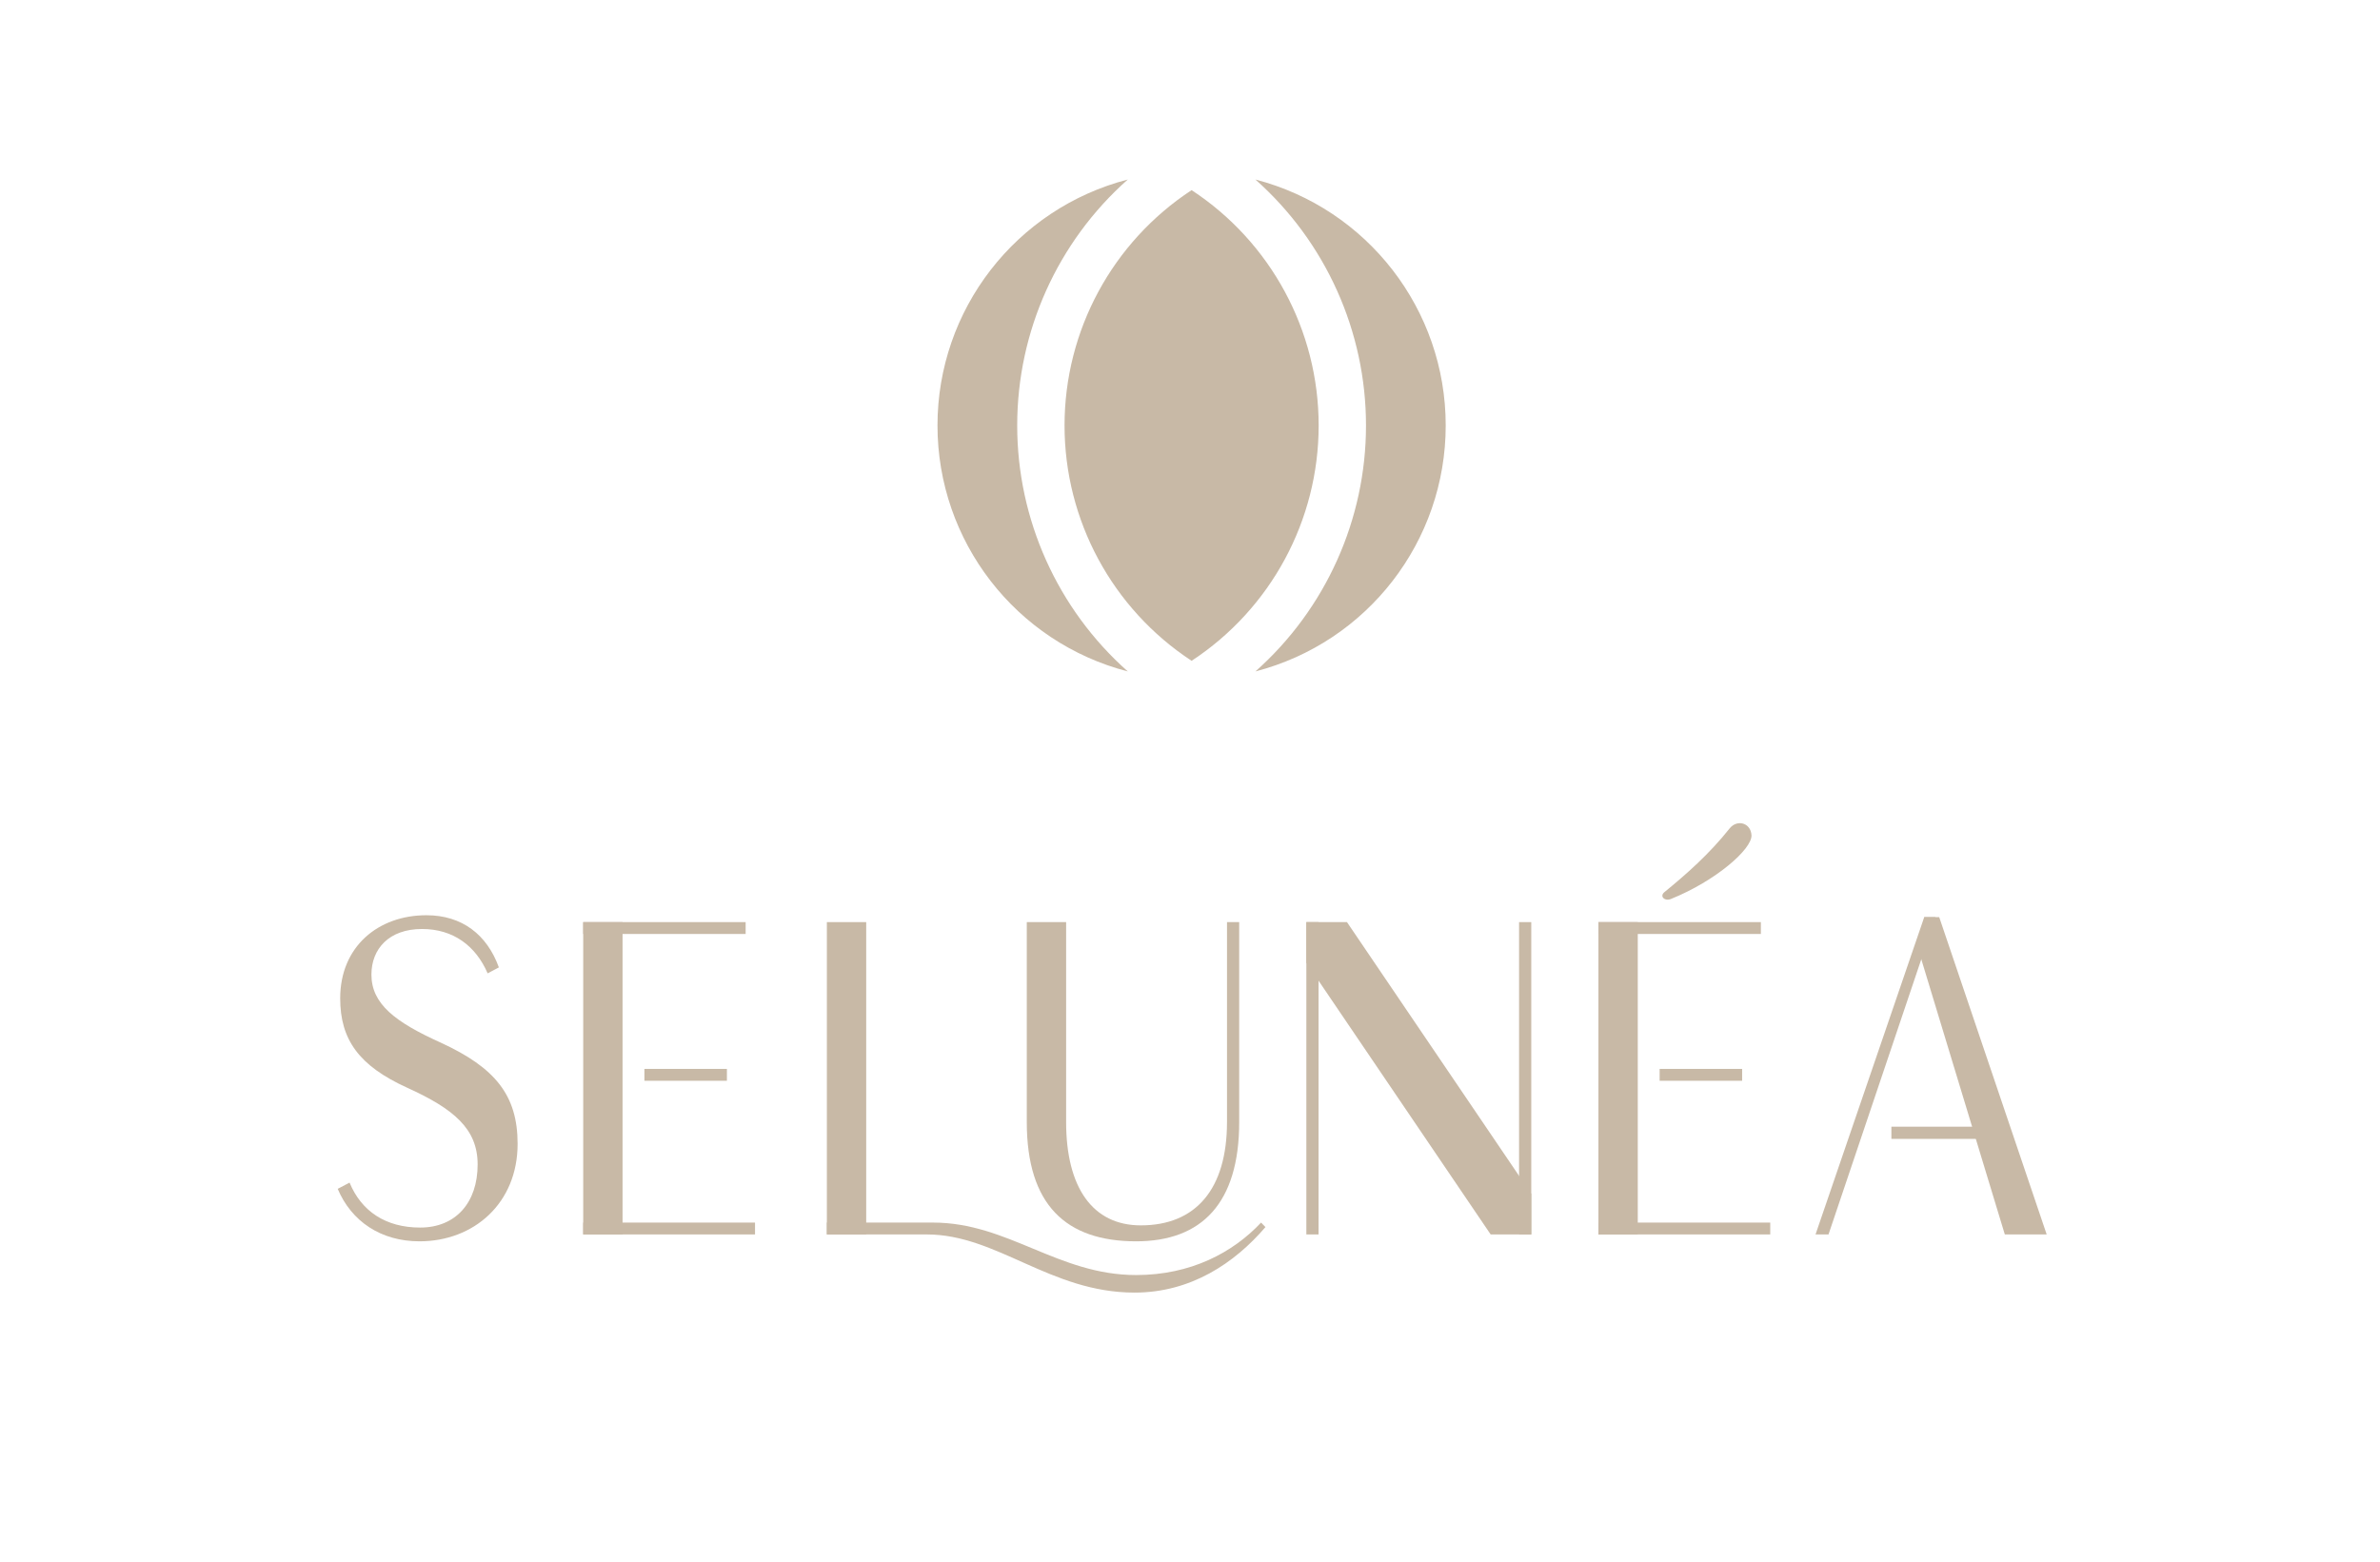
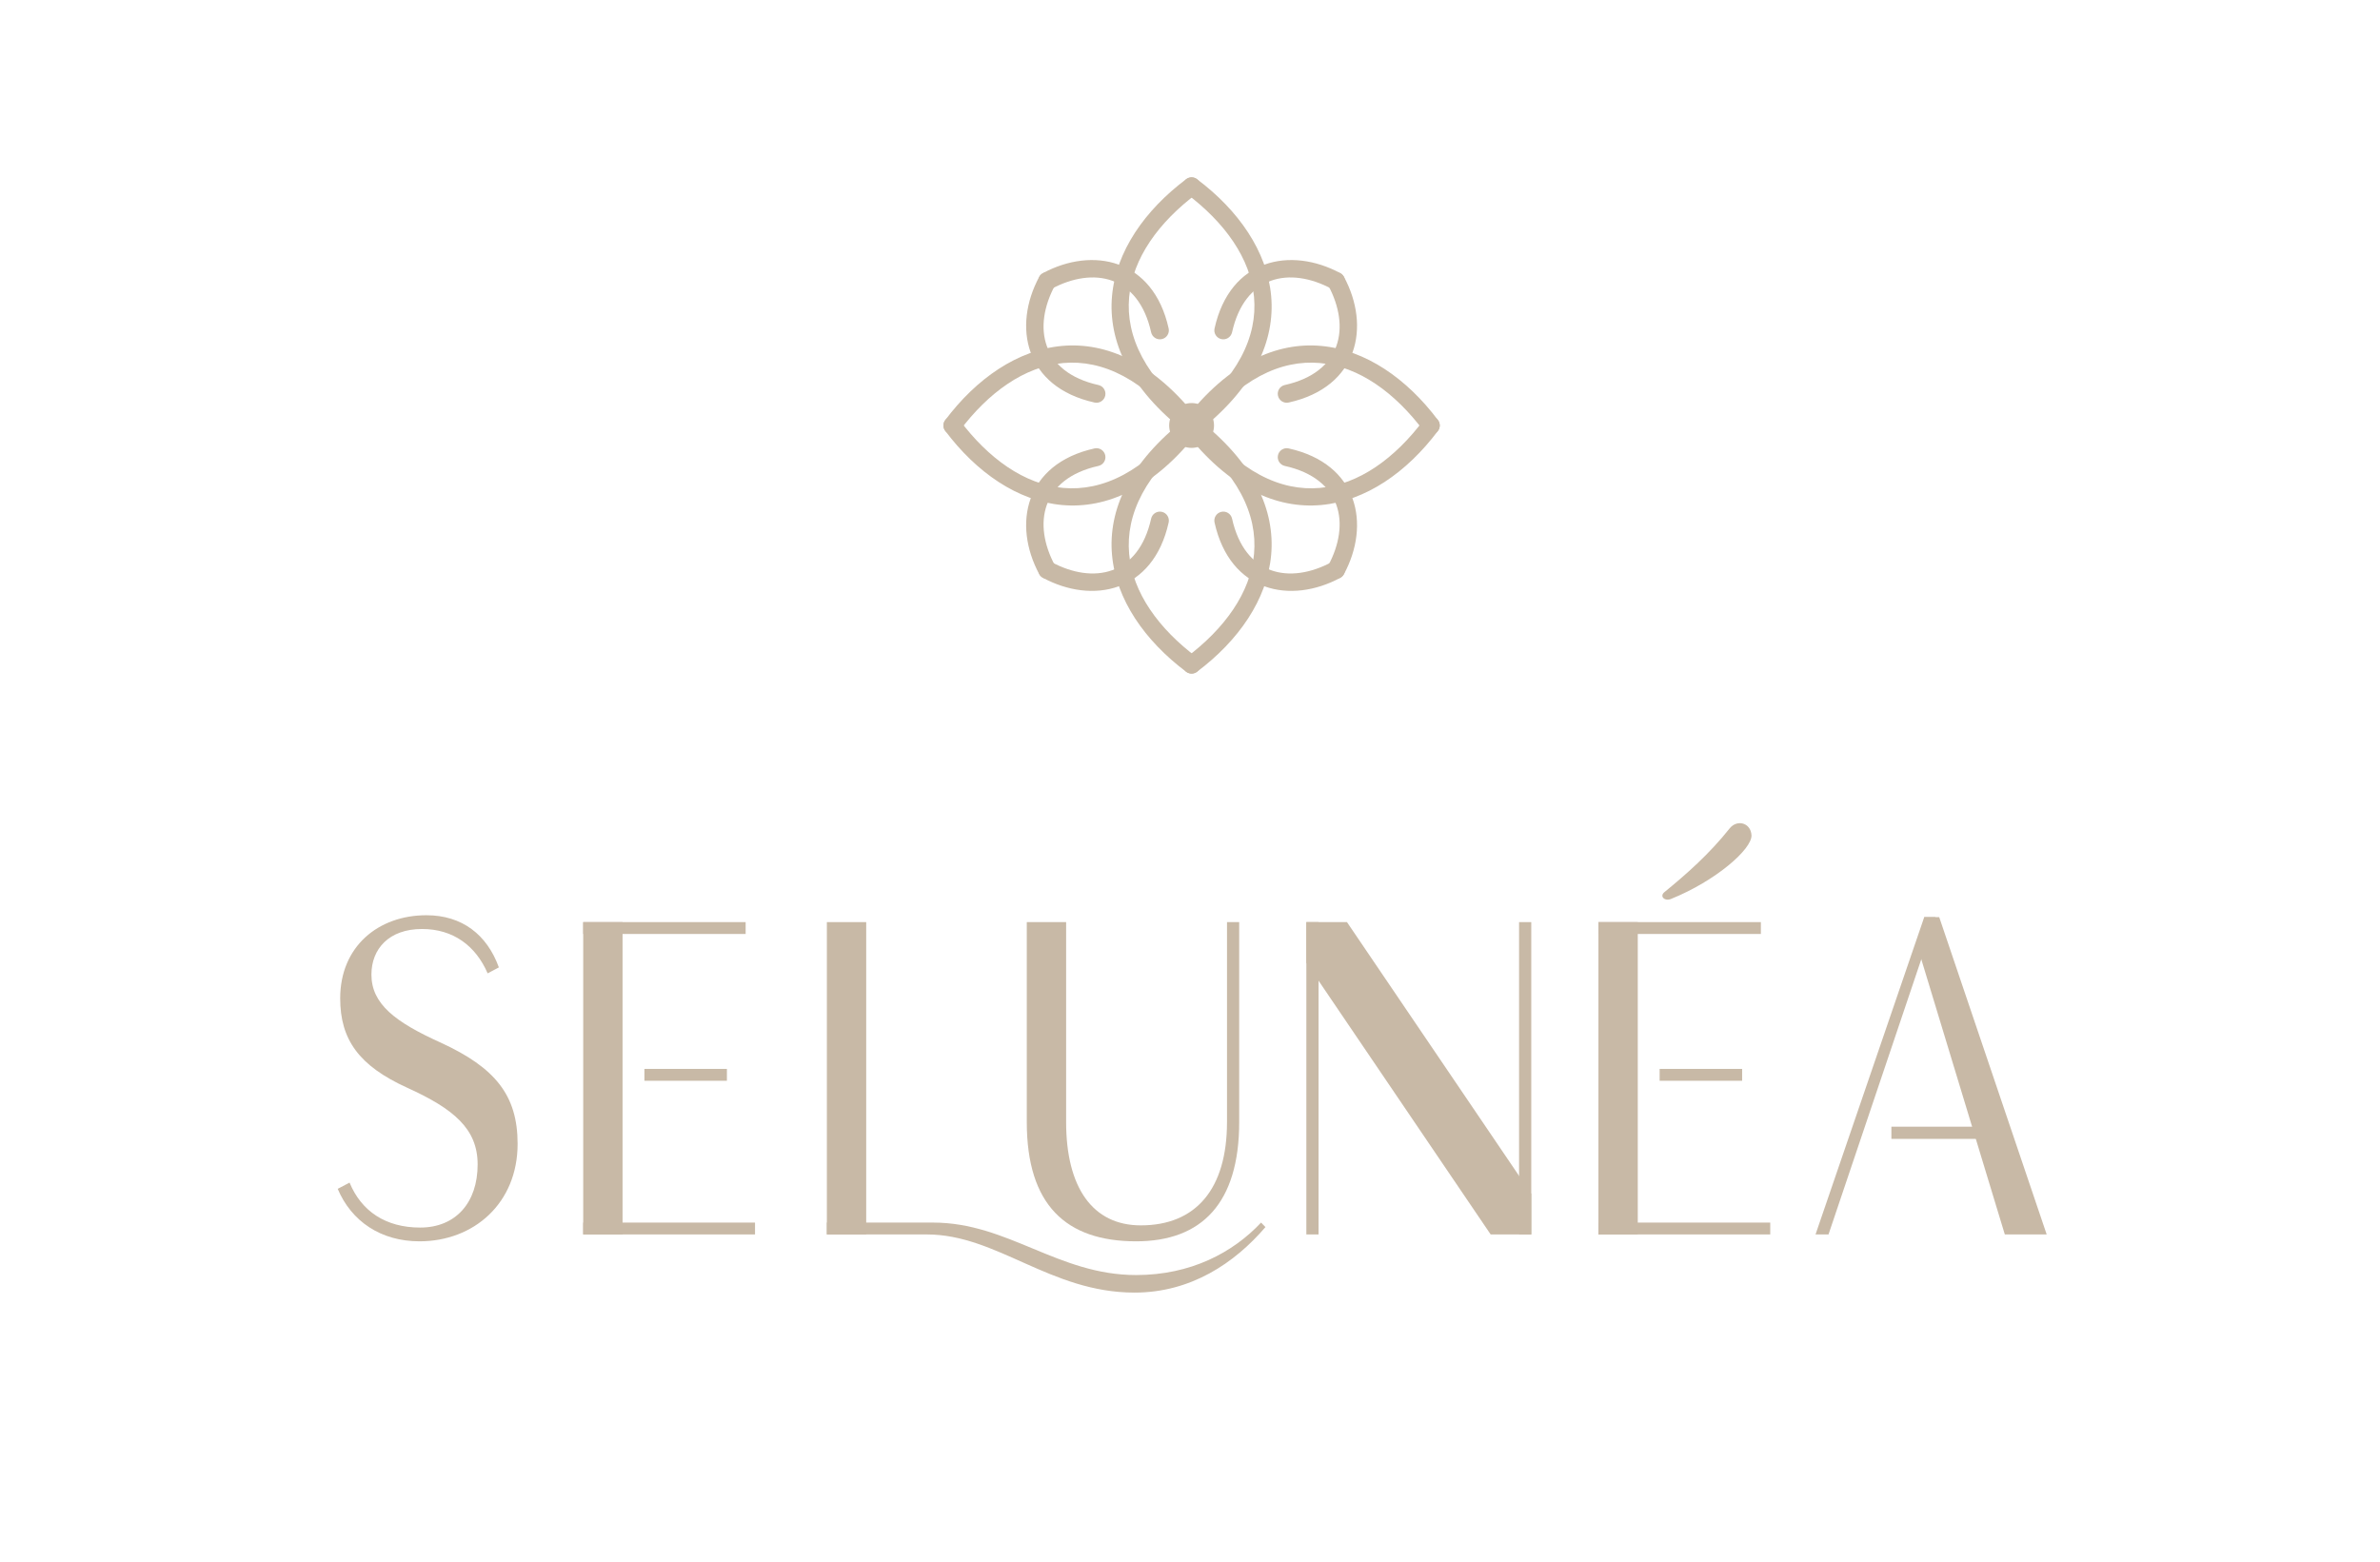
<svg xmlns="http://www.w3.org/2000/svg" viewBox="0 0 640 420" width="640" height="420" role="img" aria-labelledby="title">
  <g id="symbol" fill="#C8B9A6" transform="translate(234.67 28.67) scale(0.67)">
-     <path d="M 102.39 29.27 A 102 102 0 0 0 102.39 226.73 A 132 132 0 0 1 102.39 29.27 Z" />
-     <path d="M 128 33.53 A 113 113 0 0 0 128 222.47 A 113 113 0 0 0 128 33.53 Z" />
-     <path d="M 153.61 29.27 A 102 102 0 0 1 153.61 226.73 A 132 132 0 0 0 153.61 29.27 Z" />
+     <path d="M 130.85 130.2 C 163.27 88.25 198.09 99.45 221.12 130.16 A 3.6 3.6 0 0 0 226.88 125.84 C 201.91 92.55 160.73 79.75 125.15 125.8 A 3.6 3.6 0 0 0 130.85 130.2 Z" />
+     <path d="M 221.12 125.84 C 198.09 156.55 163.27 167.75 130.85 125.8 A 3.6 3.6 0 0 0 125.15 130.2 C 160.73 176.25 201.91 163.45 226.88 130.16 A 3.6 3.6 0 0 0 221.12 125.84 Z" />
+     <path d="M 125.8 130.85 C 167.75 163.27 156.55 198.09 125.84 221.12 A 3.6 3.6 0 0 0 130.16 226.88 C 163.45 201.91 176.25 160.73 130.2 125.15 A 3.6 3.6 0 0 0 125.8 130.85 Z" />
+     <path d="M 130.16 221.12 C 99.45 198.09 88.25 163.27 130.2 130.85 A 3.6 3.6 0 0 0 125.8 125.15 C 79.75 160.73 92.55 201.91 125.84 226.88 A 3.6 3.6 0 0 0 130.16 221.12 Z" />
+     <path d="M 125.15 125.8 C 92.73 167.75 57.91 156.55 34.88 125.84 A 3.6 3.6 0 0 0 29.12 130.16 C 54.09 163.45 95.27 176.25 130.85 130.2 A 3.6 3.6 0 0 0 125.15 125.8 Z" />
+     <path d="M 34.88 130.16 C 57.91 99.45 92.73 88.25 125.15 130.2 A 3.6 3.6 0 0 0 130.85 125.8 C 95.27 79.75 54.09 92.55 29.12 125.84 A 3.6 3.6 0 0 0 34.88 130.16 Z" />
+     <path d="M 130.2 125.15 C 88.25 92.73 99.45 57.91 130.16 34.88 A 3.6 3.6 0 0 0 125.84 29.12 C 92.55 54.09 79.75 95.27 125.8 130.85 A 3.6 3.6 0 0 0 130.2 125.15 Z" />
+     <path d="M 125.84 34.88 C 156.55 57.91 167.75 92.73 125.8 125.15 A 3.6 3.6 0 0 0 130.2 130.85 C 176.25 95.27 163.45 54.09 130.16 29.12 A 3.6 3.6 0 0 0 125.84 34.88 Z" />
+     <path d="M 165.4 144.24 C 188.24 149.32 191.91 167.38 182.81 184.28 A 3.6 3.6 0 0 0 189.15 187.69 C 199.85 167.82 195.04 143.45 166.96 137.21 A 3.6 3.6 0 0 0 165.4 144.24 Z" />
+     <path d="M 184.28 182.81 C 167.38 191.91 149.32 188.24 144.24 165.4 A 3.6 3.6 0 0 0 137.21 166.96 C 143.45 195.04 167.82 199.85 187.69 189.15 A 3.6 3.6 0 0 0 184.28 182.81 Z" />
+     <path d="M 111.76 165.4 C 106.68 188.24 88.62 191.91 71.72 182.81 A 3.6 3.6 0 0 0 68.31 189.15 C 88.18 199.85 112.55 195.04 118.79 166.96 A 3.6 3.6 0 0 0 111.76 165.4 Z" />
+     <path d="M 73.19 184.28 C 64.09 167.38 67.76 149.32 90.6 144.24 A 3.6 3.6 0 0 0 89.04 137.21 C 60.96 143.45 56.15 167.82 66.85 187.69 A 3.6 3.6 0 0 0 73.19 184.28 Z" />
+     <path d="M 90.6 111.76 C 67.76 106.68 64.09 88.62 73.19 71.72 A 3.6 3.6 0 0 0 66.85 68.31 C 56.15 88.18 60.96 112.55 89.04 118.79 A 3.6 3.6 0 0 0 90.6 111.76 Z" />
+     <path d="M 71.72 73.19 C 88.62 64.09 106.68 67.76 111.76 90.6 A 3.6 3.6 0 0 0 118.79 89.04 C 112.55 60.96 88.18 56.15 68.31 66.85 A 3.6 3.6 0 0 0 71.72 73.19 Z" />
+     <path d="M 144.24 90.6 C 149.32 67.76 167.38 64.09 184.28 73.19 A 3.6 3.6 0 0 0 187.69 66.85 C 167.82 56.15 143.45 60.96 137.21 89.04 A 3.6 3.6 0 0 0 144.24 90.6 Z" />
+     <path d="M 182.81 71.72 C 191.91 88.62 188.24 106.68 165.4 111.76 A 3.6 3.6 0 0 0 166.96 118.79 C 195.04 112.55 199.85 88.18 189.15 68.31 A 3.6 3.6 0 0 0 182.81 71.72 Z" />
+     <path d="M 128 119 A 9 9 0 1 1 128 137 A 9 9 0 1 1 128 119 Z" />
  </g>
  <g id="wordmark" fill="#C8B9A6">
    <path d="M 134.15 260.18 L 131.13 261.78 C 127.93 254.38 121.89 249.85 113.49 249.85 C 104.58 249.85 99.88 255.22 99.88 262.11 C 99.88 270.01 106.26 274.88 118.53 280.42 C 133.14 287.14 139.19 294.54 139.19 307.64 C 139.19 323.6 127.43 333.85 112.81 333.85 C 102.4 333.85 94.5 328.47 90.81 319.74 L 94 318.06 C 97.19 325.78 103.74 330.15 112.98 330.15 C 122.56 330.15 128.44 323.43 128.44 313.18 C 128.44 303.61 122.05 298.23 109.45 292.52 C 96.52 286.64 91.48 279.58 91.48 268.5 C 91.48 254.55 101.73 246.15 114.66 246.15 C 124.24 246.15 130.96 251.36 134.15 260.18 Z" />
    <path d="M 156.83 248 L 167.41 248 L 167.41 332 L 156.83 332 Z" />
    <path d="M 156.83 248 L 200.51 248 L 200.51 251.19 L 156.83 251.19 Z" />
    <path d="M 156.83 328.81 L 203.03 328.81 L 203.03 332 L 156.83 332 Z" />
    <path d="M 173.29 287.48 L 195.47 287.48 L 195.47 290.67 L 173.29 290.67 Z" />
    <path d="M 222.35 248 L 232.93 248 L 232.93 332 L 222.35 332 Z" />
    <path d="M 222.35 328.81 L 250.91 328.81 C 271.07 328.81 284.51 342.92 305.51 342.92 C 320.21 342.92 331.55 336.87 339.11 328.81 L 340.29 330.02 C 331.97 339.73 320.21 347.64 305.09 347.64 C 282.41 347.64 268.13 332 249.23 332 L 222.35 332 Z" />
    <path d="M 276.11 248 L 286.69 248 L 286.69 301.76 C 286.69 319.4 293.83 329.56 306.77 329.56 C 321.55 329.56 329.95 319.82 329.95 301.76 L 329.95 248 L 333.23 248 L 333.23 301.76 C 333.23 323.6 323.15 333.85 305.51 333.85 C 286.61 333.85 276.11 324.02 276.11 301.76 Z" />
    <path d="M 351.29 248 L 354.57 248 L 354.57 332 L 351.29 332 Z" />
    <path d="M 408.49 248 L 411.77 248 L 411.77 332 L 408.49 332 Z" />
    <path d="M 351.29 248 L 362.21 248 L 411.77 321.08 L 411.77 332 L 400.85 332 L 351.29 258.92 Z" />
    <path d="M 429.83 248 L 440.41 248 L 440.41 332 L 429.83 332 Z" />
    <path d="M 429.83 248 L 473.51 248 L 473.51 251.19 L 429.83 251.19 Z" />
    <path d="M 429.83 328.81 L 476.03 328.81 L 476.03 332 L 429.83 332 Z" />
    <path d="M 446.29 287.48 L 468.47 287.48 L 468.47 290.67 L 446.29 290.67 Z" />
    <path d="M 447.47 240.02 C 453.35 235.23 459.65 229.69 465.11 222.8 C 467.13 220.28 470.82 221.29 470.99 224.65 C 471.16 228.34 461.41 236.91 449.32 241.78 C 447.64 242.46 446.29 241.11 447.47 240.02 Z" />
    <path d="M 517.44 246.66 L 520.47 246.66 L 491.7 332 L 488.21 332 Z" />
    <path d="M 517.44 246.66 L 521.47 246.66 L 550.37 332 L 539.11 332 L 516.27 256.74 Z" />
    <path d="M 508.61 303.02 L 533.67 303.02 L 533.67 306.3 L 508.61 306.3 Z" />
  </g>
</svg>
